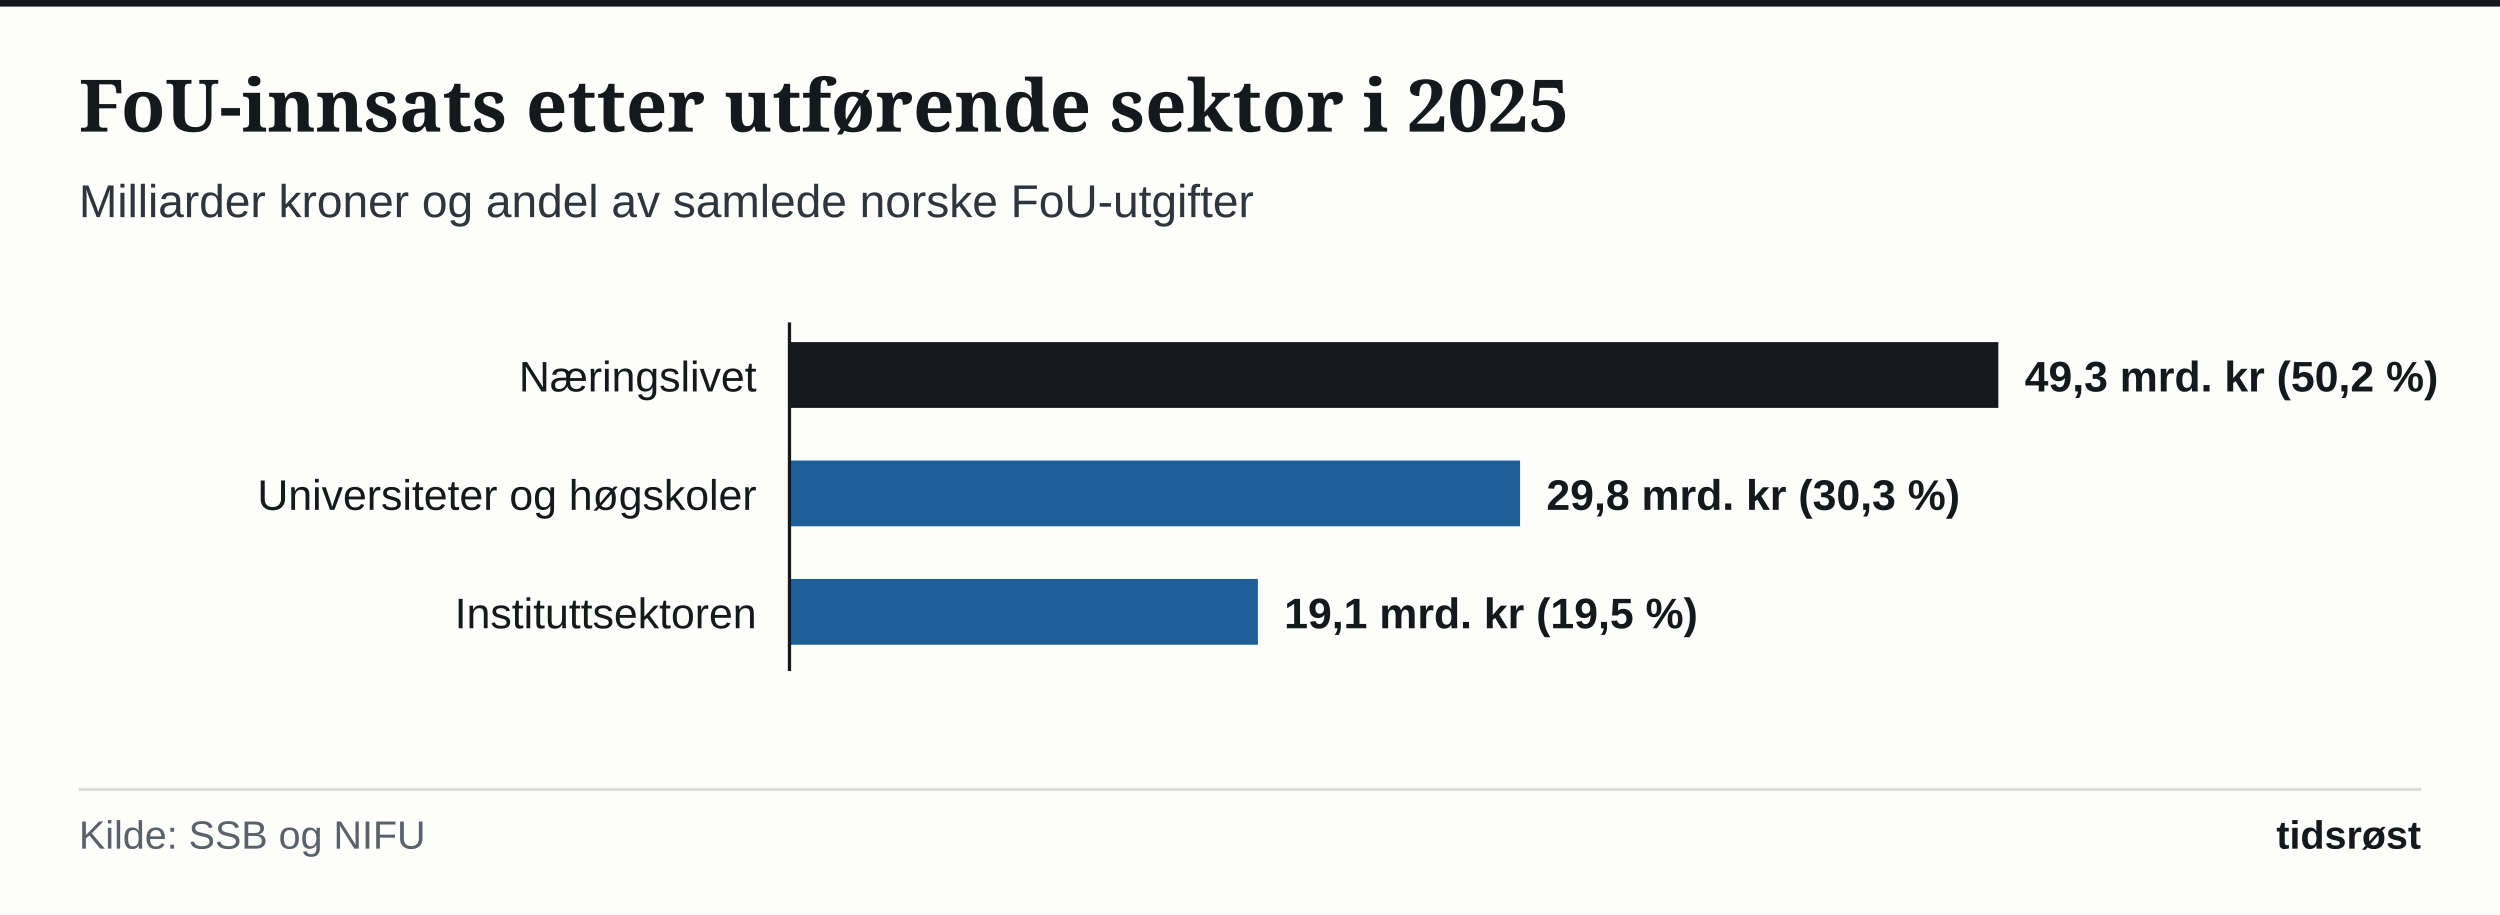
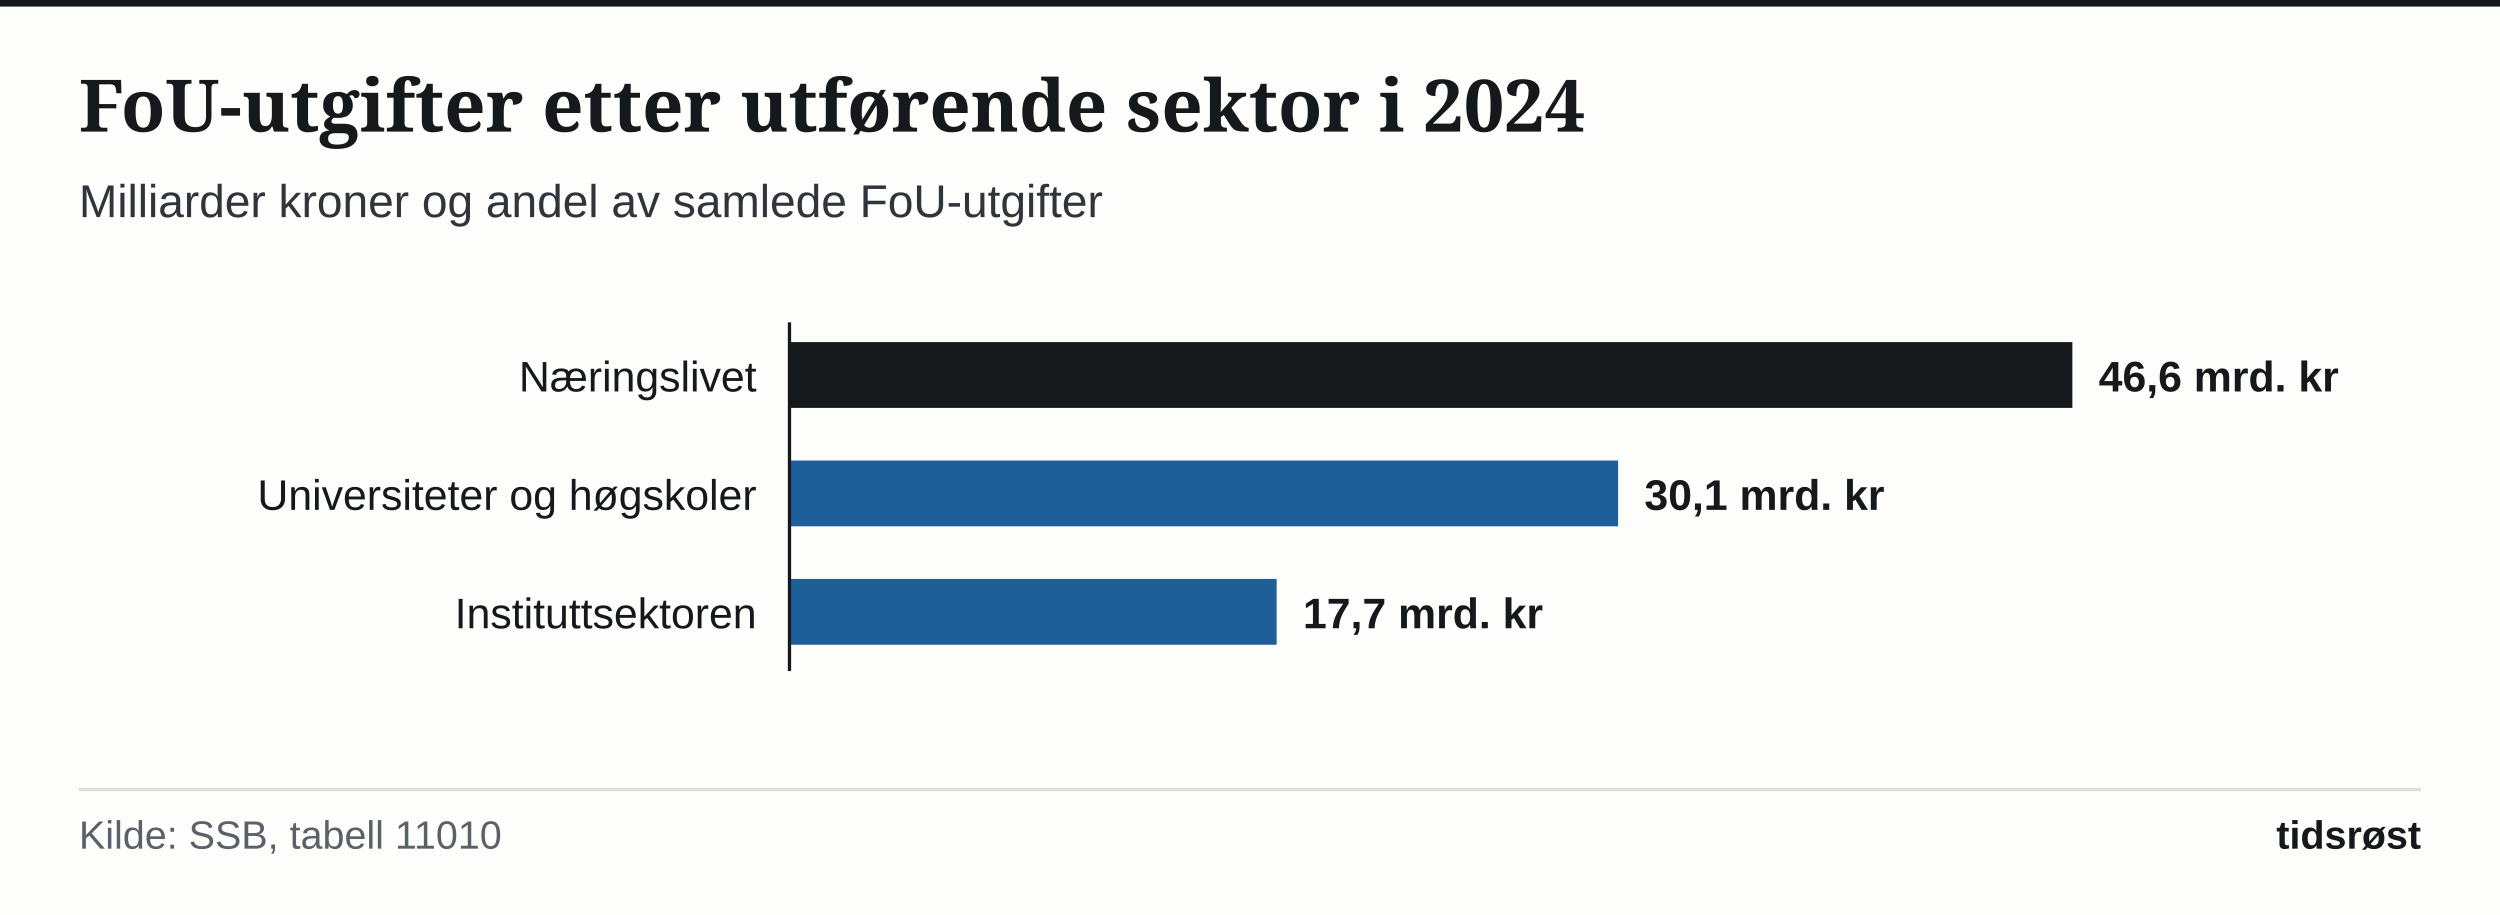
- <svg xmlns="http://www.w3.org/2000/svg" viewBox="0 0 760 278" width="760" height="278" role="img" aria-label="FoU-innsats etter utførende sektor i 2025">
+ <svg xmlns="http://www.w3.org/2000/svg" viewBox="0 0 760 278" width="760" height="278" role="img" aria-label="FoU-utgifter etter utførende sektor i 2024">
  <rect width="760" height="278" fill="#fdfdfb" />
  <rect x="0" y="0" width="760" height="2" fill="#16191c" />
-   <text x="24" y="40" font-family="'Source Serif 4', Georgia, serif" font-size="22" font-weight="650" fill="#16191c">FoU-innsats etter utførende sektor i 2025</text>
-   <text x="24" y="66" font-family="Archivo, 'Helvetica Neue', Arial, sans-serif" font-size="14" fill="#2f353a">Milliarder kroner og andel av samlede norske FoU-utgifter</text>
+   <text x="24" y="40" font-family="'Source Serif 4', Georgia, serif" font-size="22" font-weight="650" fill="#16191c">FoU-utgifter etter utførende sektor i 2024</text>
+   <text x="24" y="66" font-family="Archivo, 'Helvetica Neue', Arial, sans-serif" font-size="14" fill="#2f353a">Milliarder kroner og andel av samlede FoU-utgifter</text>
  <text x="230" y="119" text-anchor="end" font-family="Archivo, 'Helvetica Neue', Arial, sans-serif" font-size="13" fill="#16191c">Næringslivet</text>
-   <rect x="240" y="104" width="367.5" height="20" fill="#16191c" />
-   <text x="615.5" y="119" font-family="Archivo, 'Helvetica Neue', Arial, sans-serif" font-size="13" font-weight="600" fill="#16191c">49,3 mrd. kr (50,2 %)</text>
+   <rect x="240" y="104" width="390.0" height="20" fill="#16191c" />
+   <text x="638.0" y="119" font-family="Archivo, 'Helvetica Neue', Arial, sans-serif" font-size="13" font-weight="600" fill="#16191c">46,6 mrd. kr</text>
  <text x="230" y="155" text-anchor="end" font-family="Archivo, 'Helvetica Neue', Arial, sans-serif" font-size="13" fill="#16191c">Universiteter og høgskoler</text>
-   <rect x="240" y="140" width="222.1" height="20" fill="#1f5f99" />
-   <text x="470.1" y="155" font-family="Archivo, 'Helvetica Neue', Arial, sans-serif" font-size="13" font-weight="600" fill="#16191c">29,8 mrd. kr (30,3 %)</text>
+   <rect x="240" y="140" width="251.9" height="20" fill="#1f5f99" />
+   <text x="499.9" y="155" font-family="Archivo, 'Helvetica Neue', Arial, sans-serif" font-size="13" font-weight="600" fill="#16191c">30,1 mrd. kr</text>
  <text x="230" y="191" text-anchor="end" font-family="Archivo, 'Helvetica Neue', Arial, sans-serif" font-size="13" fill="#16191c">Instituttsektoren</text>
-   <rect x="240" y="176" width="142.4" height="20" fill="#1f5f99" />
-   <text x="390.4" y="191" font-family="Archivo, 'Helvetica Neue', Arial, sans-serif" font-size="13" font-weight="600" fill="#16191c">19,1 mrd. kr (19,5 %)</text>
+   <rect x="240" y="176" width="148.1" height="20" fill="#1f5f99" />
+   <text x="396.1" y="191" font-family="Archivo, 'Helvetica Neue', Arial, sans-serif" font-size="13" font-weight="600" fill="#16191c">17,7 mrd. kr</text>
  <line x1="240" x2="240" y1="98" y2="204" stroke="#16191c" stroke-width="1" />
  <line x1="24" x2="736" y1="240" y2="240" stroke="#dcded8" stroke-width="1" />
-   <text x="24" y="258" font-family="Archivo, 'Helvetica Neue', Arial, sans-serif" font-size="12" fill="#5a6168">Kilde: SSB og NIFU</text>
+   <text x="24" y="258" font-family="Archivo, 'Helvetica Neue', Arial, sans-serif" font-size="12" fill="#5a6168">Kilde: SSB, tabell 11010</text>
  <text x="736" y="258" text-anchor="end" font-family="Archivo, 'Helvetica Neue', Arial, sans-serif" font-size="12" font-weight="700" fill="#16191c">tidsrøst</text>
</svg>
